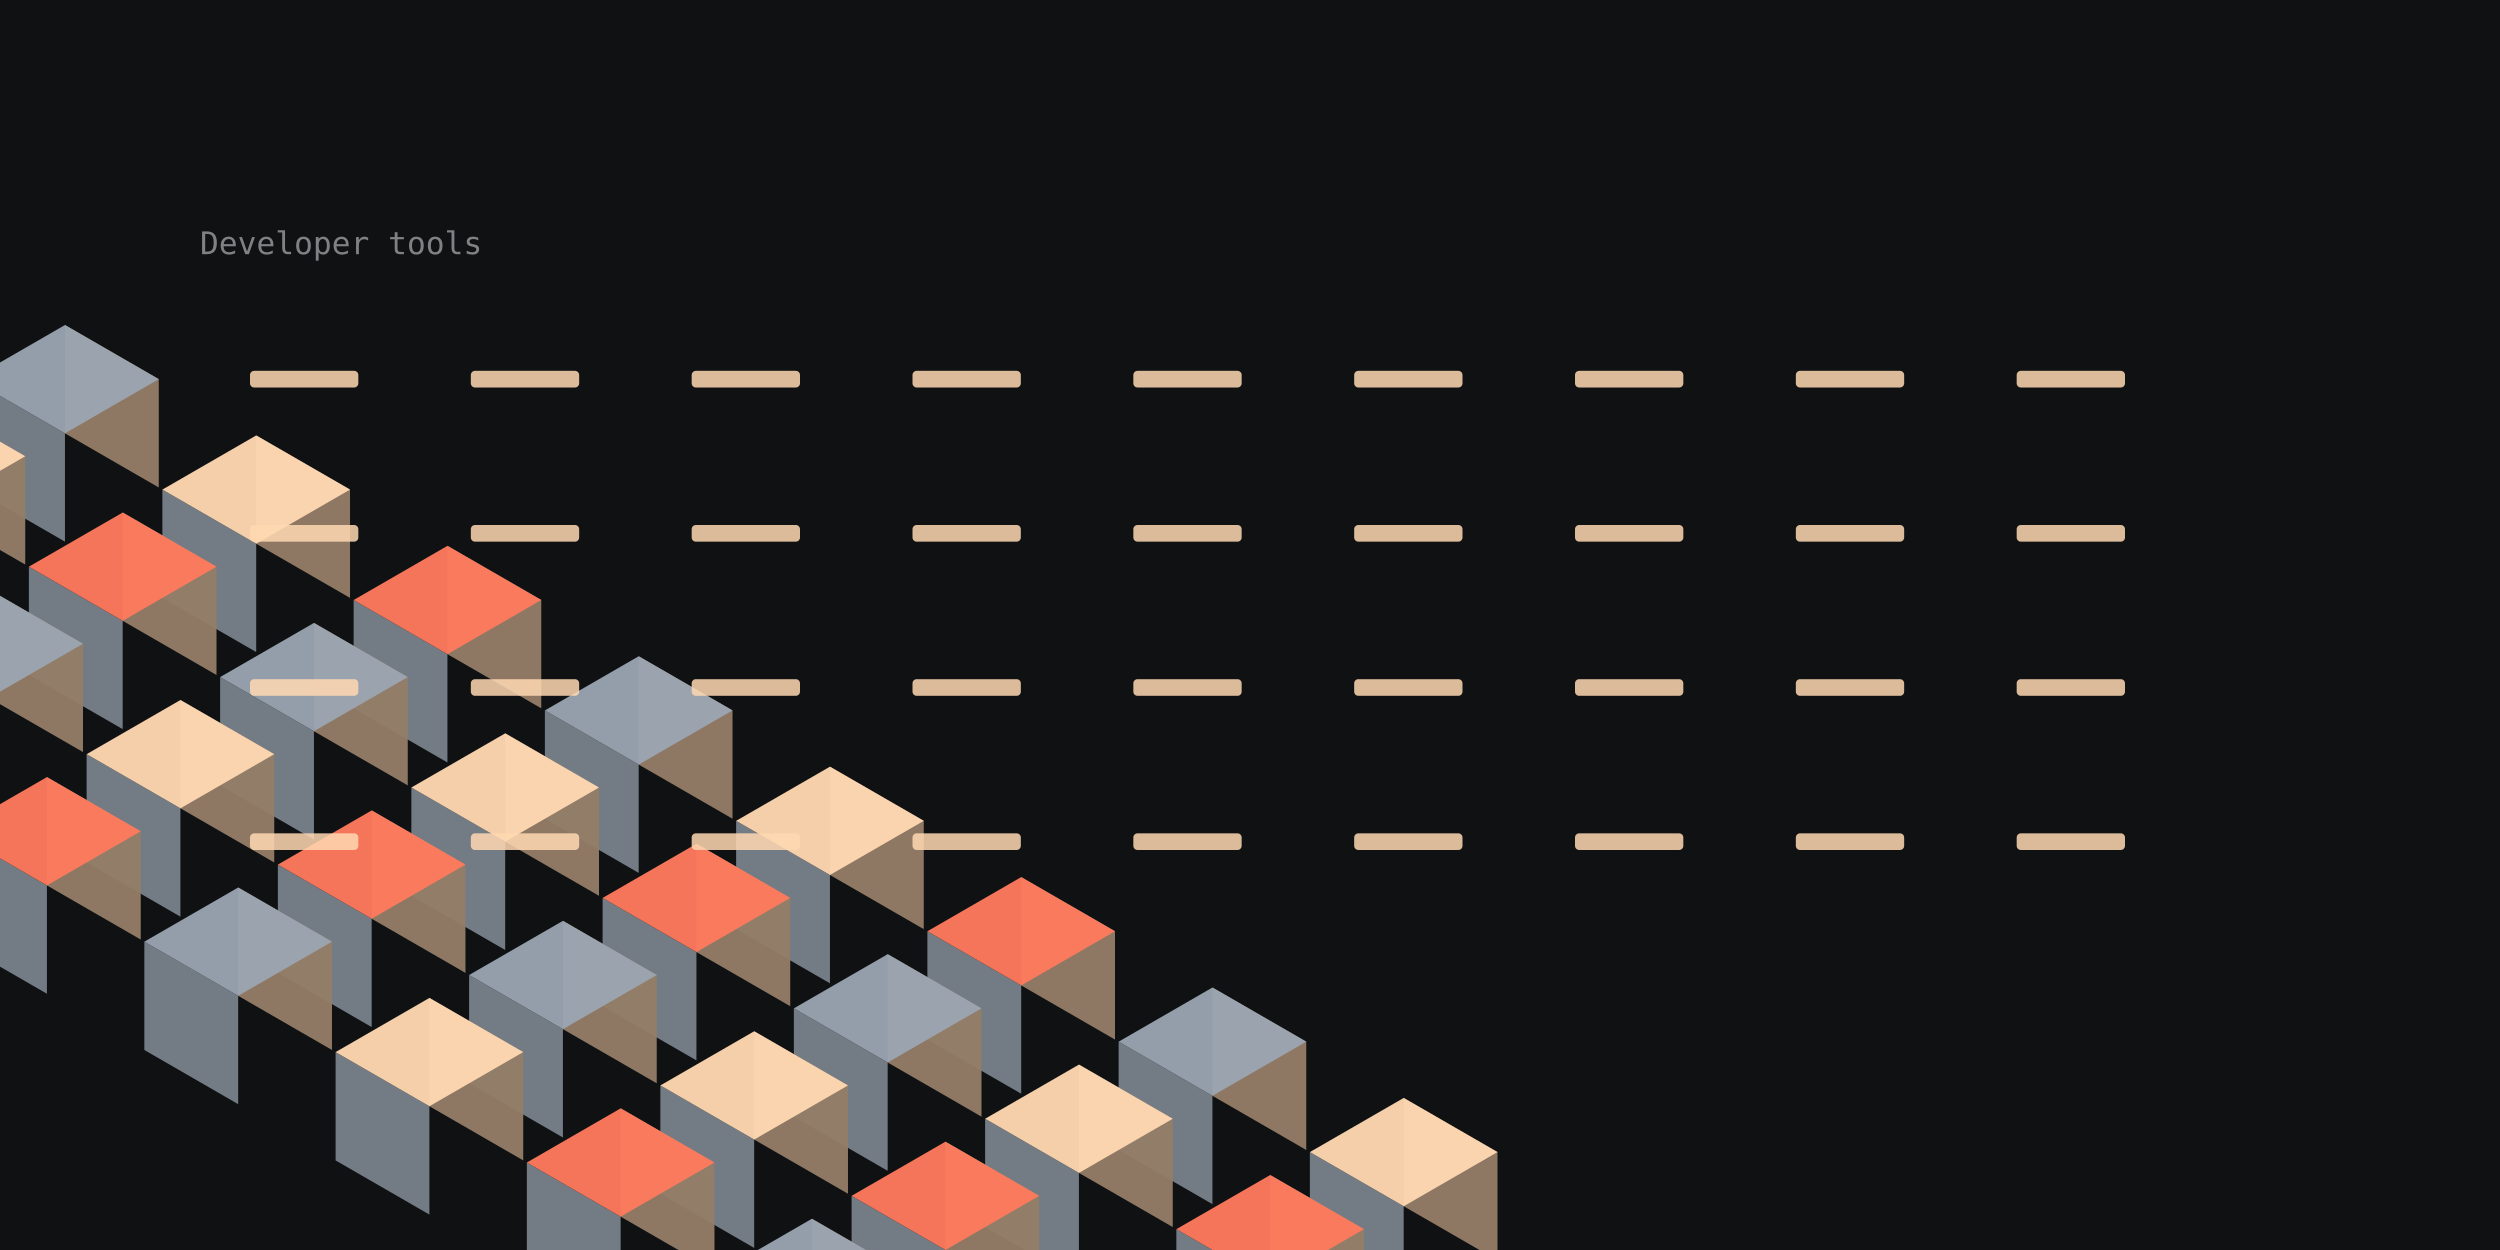
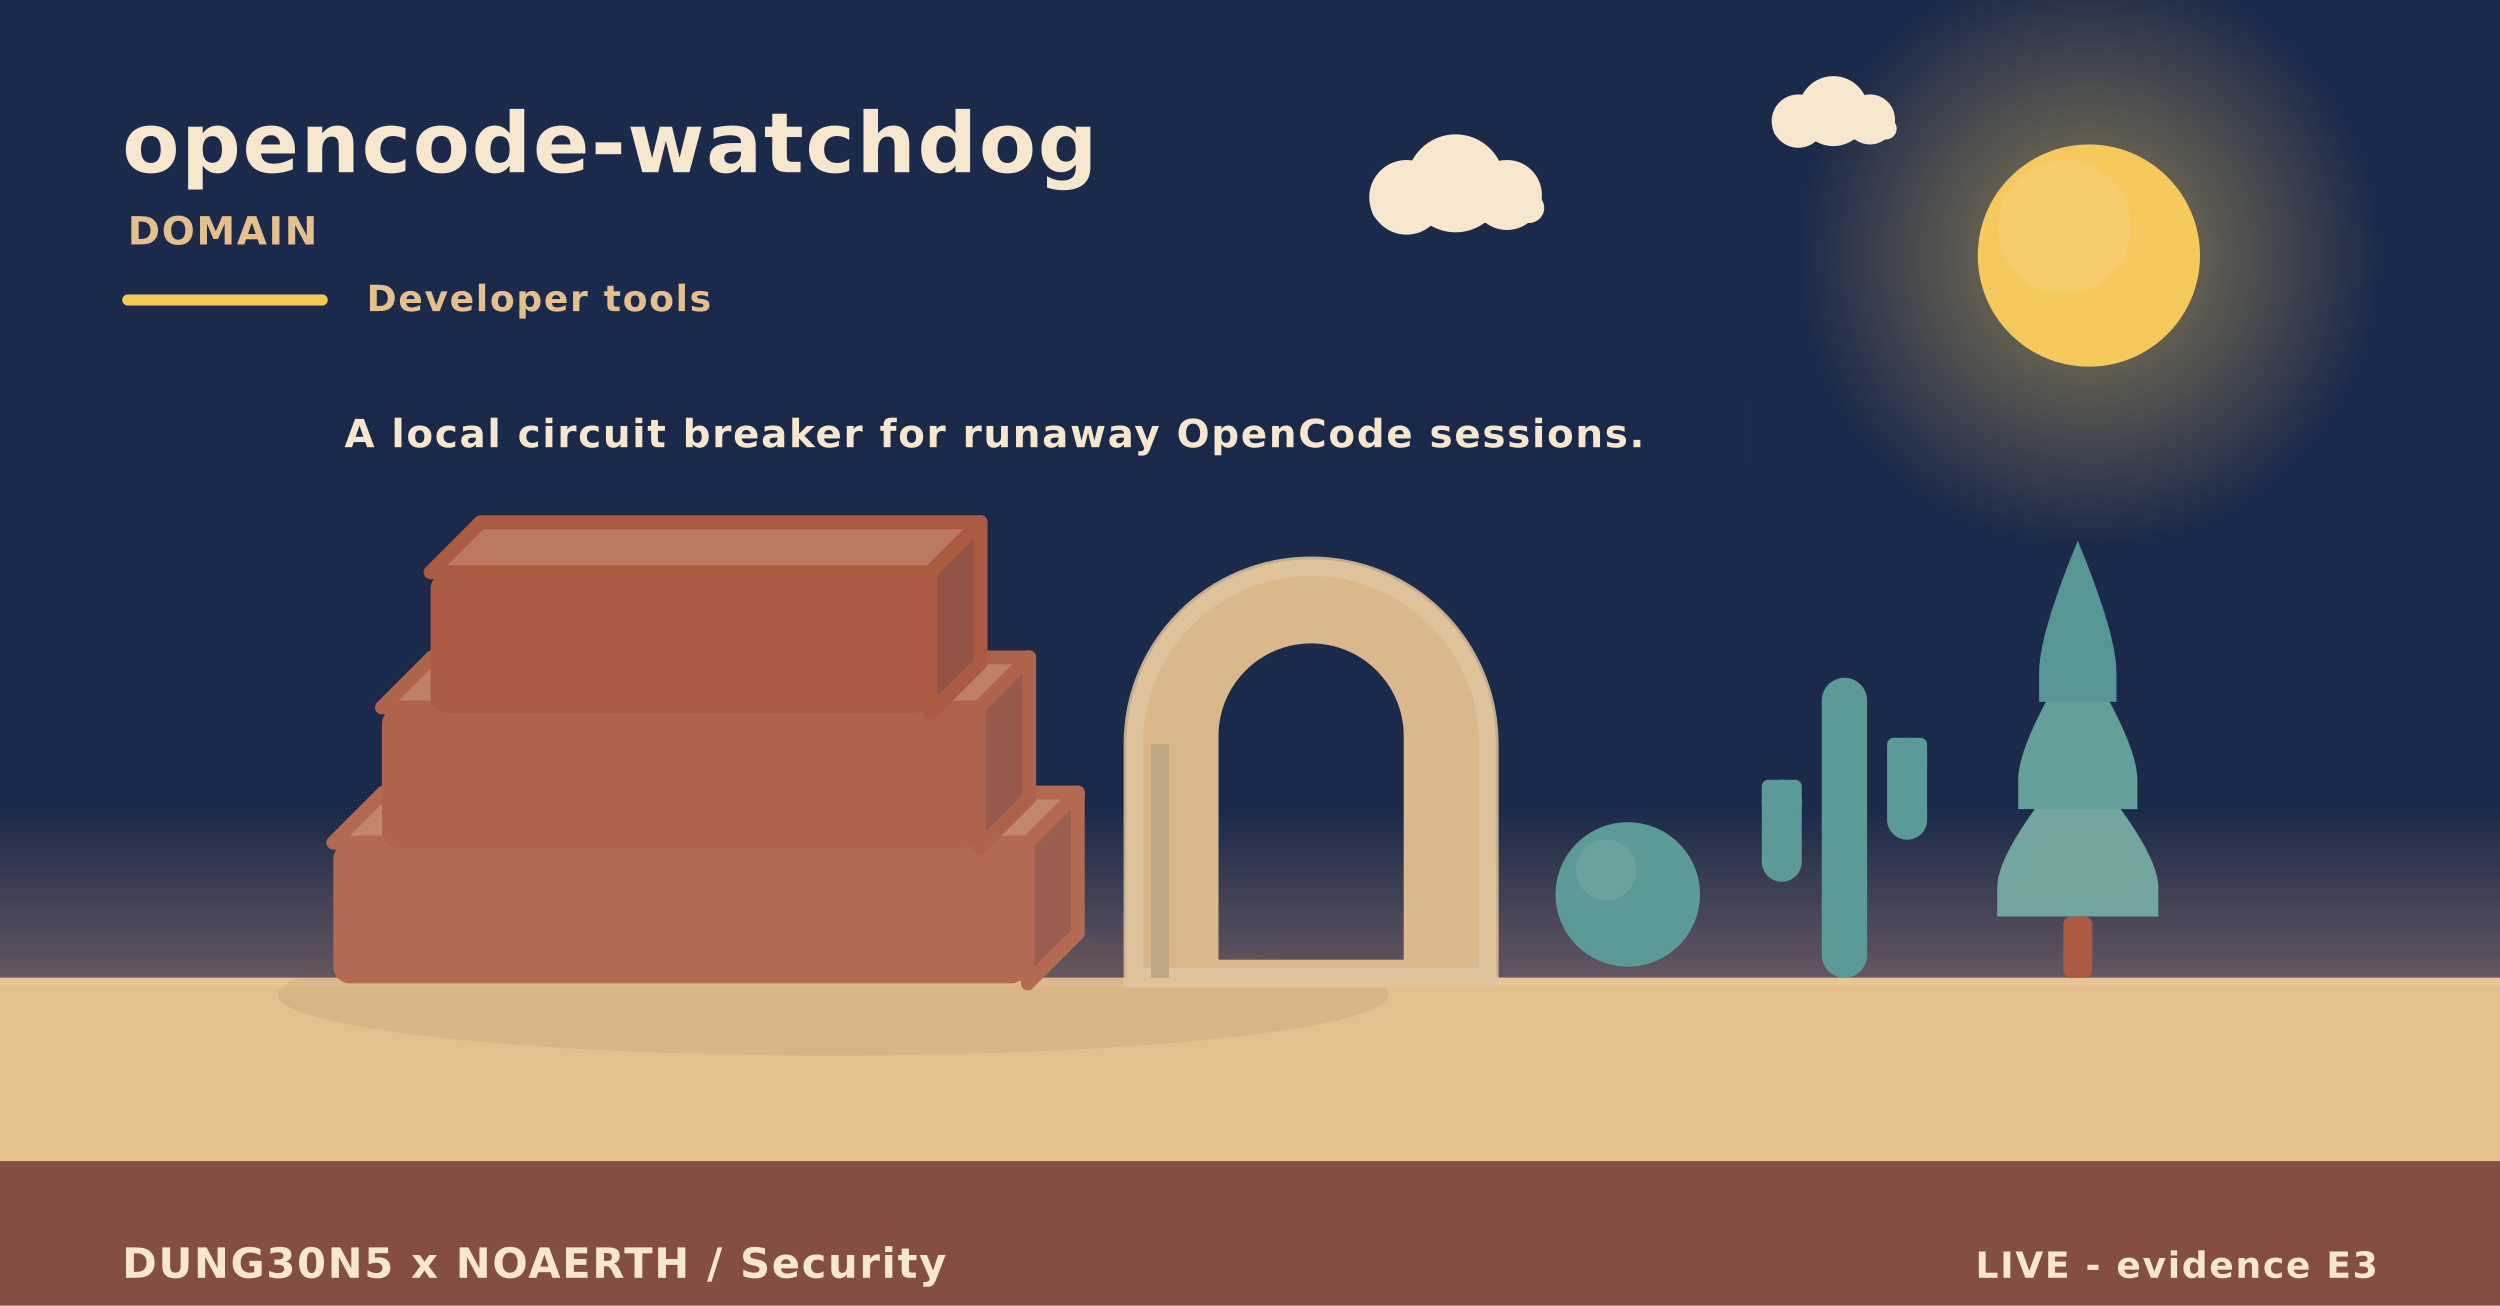
- <svg xmlns="http://www.w3.org/2000/svg" viewBox="0 0 1200 600" width="1200" height="600" role="img" aria-label="opencode-watchdog domain model">
-   <rect width="1200" height="600" fill="#0f1113" />
-   <defs>
-     <linearGradient id="gd" x1="0" y1="0" x2="1" y2="1">
-       <stop offset="0%" stop-color="#ff7a5c" />
-       <stop offset="100%" stop-color="#9aa5b1" />
-     </linearGradient>
-   </defs>
+ <svg xmlns="http://www.w3.org/2000/svg" width="900" height="470" viewBox="0 0 900 470" role="img" aria-label="opencode-watchdog - the problem it addresses">
+   <linearGradient id="skym" x1="0" y1="0" x2="0" y2="1">
+     <stop offset="0" stop-color="#1b2a4a" />
+     <stop offset="0.62" stop-color="#1b2a4a" />
+     <stop offset="1" stop-color="#f3ad8a" />
+   </linearGradient>
+   <rect width="900" height="470" fill="url(#skym)" />
+   <radialGradient id="sunm">
+     <stop offset="0.35" stop-color="#f5c95c" stop-opacity="0.34" />
+     <stop offset="1" stop-color="#f5c95c" stop-opacity="0" />
+   </radialGradient>
+   <circle cx="752" cy="92" r="104" fill="url(#sunm)" />
+   <circle cx="752" cy="92" r="40" fill="#f5c95c" />
+   <circle cx="743.2" cy="81.6" r="24" fill="#f5d27e" opacity="0.5" />
  <g>
-     <polygon points="-60.62,155.00 -15.59,181.00 -15.59,129.00 -60.62,103.00" fill="#947d67" opacity="0.95" />
-     <polygon points="-105.66,181.00 -60.62,207.00 -60.62,155.00 -105.66,129.00" fill="#78818a" opacity="0.95" />
-     <polygon points="-60.62,103.00 -15.59,129.00 -60.62,155.00 -105.66,129.00" fill="#ff7a5c" opacity="0.95" />
-     <g>
-       <rect x="120.00" y="178.00" width="52.00" height="8.00" rx="2.00" fill="#ffd8b1" opacity="0.85" />
-       <animateTransform attributeName="transform" type="translate" values="120.00,190.00 226.00,190.00" dur="6.045s" begin="0.0s" repeatCount="indefinite" />
-     </g>
+     <circle cx="524" cy="66" r="17.64" fill="#f6e7ce" />
+     <circle cx="506.36" cy="71.04" r="13.44" fill="#f6e7ce" />
+     <circle cx="542.48" cy="70.2" r="12.6" fill="#f6e7ce" />
+     <rect x="493.76" y="69.36" width="62.16" height="10.92" rx="5.46" fill="#f6e7ce" />
+     <animateTransform attributeName="transform" type="translate" values="0 0;24 0;0 0" dur="36s" begin="0s" repeatCount="indefinite" />
  </g>
  <g>
-     <polygon points="31.18,208.00 76.21,234.00 76.21,182.00 31.18,156.00" fill="#947d67" opacity="0.95" />
-     <polygon points="-13.86,234.00 31.18,260.00 31.18,208.00 -13.86,182.00" fill="#78818a" opacity="0.95" />
-     <polygon points="31.18,156.00 76.21,182.00 31.18,208.00 -13.86,182.00" fill="#9aa5b1" opacity="0.95" />
-     <g>
-       <rect x="226.00" y="178.00" width="52.00" height="8.00" rx="2.00" fill="#ffd8b1" opacity="0.85" />
-       <animateTransform attributeName="transform" type="translate" values="226.00,190.00 332.00,190.00" dur="6.045s" begin="0.12s" repeatCount="indefinite" />
-     </g>
+     <circle cx="660" cy="40" r="12.6" fill="#f6e7ce" />
+     <circle cx="647.4" cy="43.6" r="9.6" fill="#f6e7ce" />
+     <circle cx="673.2" cy="43" r="9" fill="#f6e7ce" />
+     <rect x="638.4" y="42.4" width="44.4" height="7.8" rx="3.9" fill="#f6e7ce" />
+     <animateTransform attributeName="transform" type="translate" values="0 0;-18 0;0 0" dur="46s" begin="3s" repeatCount="indefinite" />
  </g>
-   <g>
-     <polygon points="122.98,261.00 168.01,287.00 168.01,235.00 122.98,209.00" fill="#947d67" opacity="0.95" />
-     <polygon points="77.94,287.00 122.98,313.00 122.98,261.00 77.94,235.00" fill="#78818a" opacity="0.95" />
-     <polygon points="122.98,209.00 168.01,235.00 122.98,261.00 77.94,235.00" fill="#ffd8b1" opacity="0.95" />
-     <g>
-       <rect x="332.00" y="178.00" width="52.00" height="8.00" rx="2.00" fill="#ffd8b1" opacity="0.85" />
-       <animateTransform attributeName="transform" type="translate" values="332.00,190.00 438.00,190.00" dur="6.045s" begin="0.24s" repeatCount="indefinite" />
-     </g>
-   </g>
-   <g>
-     <polygon points="214.77,314.00 259.81,340.00 259.81,288.00 214.77,262.00" fill="#947d67" opacity="0.95" />
-     <polygon points="169.74,340.00 214.77,366.00 214.77,314.00 169.74,288.00" fill="#78818a" opacity="0.95" />
-     <polygon points="214.77,262.00 259.81,288.00 214.77,314.00 169.74,288.00" fill="#ff7a5c" opacity="0.95" />
-     <g>
-       <rect x="438.00" y="178.00" width="52.00" height="8.00" rx="2.00" fill="#ffd8b1" opacity="0.85" />
-       <animateTransform attributeName="transform" type="translate" values="438.00,190.00 544.00,190.00" dur="6.045s" begin="0.36s" repeatCount="indefinite" />
-     </g>
-   </g>
-   <g>
-     <polygon points="306.57,367.00 351.61,393.00 351.61,341.00 306.57,315.00" fill="#947d67" opacity="0.95" />
-     <polygon points="261.54,393.00 306.57,419.00 306.57,367.00 261.54,341.00" fill="#78818a" opacity="0.95" />
-     <polygon points="306.57,315.00 351.61,341.00 306.57,367.00 261.54,341.00" fill="#9aa5b1" opacity="0.95" />
-     <g>
-       <rect x="544.00" y="178.00" width="52.00" height="8.00" rx="2.00" fill="#ffd8b1" opacity="0.85" />
-       <animateTransform attributeName="transform" type="translate" values="544.00,190.00 650.00,190.00" dur="6.045s" begin="0.48s" repeatCount="indefinite" />
-     </g>
-   </g>
-   <g>
-     <polygon points="398.37,420.00 443.41,446.00 443.41,394.00 398.37,368.00" fill="#947d67" opacity="0.95" />
-     <polygon points="353.34,446.00 398.37,472.00 398.37,420.00 353.34,394.00" fill="#78818a" opacity="0.95" />
-     <polygon points="398.37,368.00 443.41,394.00 398.37,420.00 353.34,394.00" fill="#ffd8b1" opacity="0.95" />
-     <g>
-       <rect x="650.00" y="178.00" width="52.00" height="8.00" rx="2.00" fill="#ffd8b1" opacity="0.85" />
-       <animateTransform attributeName="transform" type="translate" values="650.00,190.00 756.00,190.00" dur="6.045s" begin="0.6s" repeatCount="indefinite" />
-     </g>
-   </g>
-   <g>
-     <polygon points="490.17,473.00 535.20,499.00 535.20,447.00 490.17,421.00" fill="#947d67" opacity="0.95" />
-     <polygon points="445.14,499.00 490.17,525.00 490.17,473.00 445.14,447.00" fill="#78818a" opacity="0.95" />
-     <polygon points="490.17,421.00 535.20,447.00 490.17,473.00 445.14,447.00" fill="#ff7a5c" opacity="0.95" />
-     <g>
-       <rect x="756.00" y="178.00" width="52.00" height="8.00" rx="2.00" fill="#ffd8b1" opacity="0.85" />
-       <animateTransform attributeName="transform" type="translate" values="756.00,190.00 862.00,190.00" dur="6.045s" begin="0.72s" repeatCount="indefinite" />
-     </g>
-   </g>
-   <g>
-     <polygon points="581.97,526.00 627.00,552.00 627.00,500.00 581.97,474.00" fill="#947d67" opacity="0.95" />
-     <polygon points="536.94,552.00 581.97,578.00 581.97,526.00 536.94,500.00" fill="#78818a" opacity="0.95" />
-     <polygon points="581.97,474.00 627.00,500.00 581.97,526.00 536.94,500.00" fill="#9aa5b1" opacity="0.95" />
-     <g>
-       <rect x="862.00" y="178.00" width="52.00" height="8.00" rx="2.00" fill="#ffd8b1" opacity="0.85" />
-       <animateTransform attributeName="transform" type="translate" values="862.00,190.00 968.00,190.00" dur="6.045s" begin="0.84s" repeatCount="indefinite" />
-     </g>
-   </g>
-   <g>
-     <polygon points="673.77,579.00 718.80,605.00 718.80,553.00 673.77,527.00" fill="#947d67" opacity="0.95" />
-     <polygon points="628.73,605.00 673.77,631.00 673.77,579.00 628.73,553.00" fill="#78818a" opacity="0.95" />
-     <polygon points="673.77,527.00 718.80,553.00 673.77,579.00 628.73,553.00" fill="#ffd8b1" opacity="0.95" />
-     <g>
-       <rect x="968.00" y="178.00" width="52.00" height="8.00" rx="2.00" fill="#ffd8b1" opacity="0.85" />
-       <animateTransform attributeName="transform" type="translate" values="968.00,190.00 1074.00,190.00" dur="6.045s" begin="0.96s" repeatCount="indefinite" />
-     </g>
-   </g>
-   <g>
-     <polygon points="-124.71,192.00 -79.67,218.00 -79.67,166.00 -124.71,140.00" fill="#947d67" opacity="0.95" />
-     <polygon points="-169.74,218.00 -124.71,244.00 -124.71,192.00 -169.74,166.00" fill="#78818a" opacity="0.95" />
-     <polygon points="-124.71,140.00 -79.67,166.00 -124.71,192.00 -169.74,166.00" fill="#9aa5b1" opacity="0.95" />
-     <g>
-       <rect x="120.00" y="252.00" width="52.00" height="8.00" rx="2.00" fill="#ffd8b1" opacity="0.85" />
-       <animateTransform attributeName="transform" type="translate" values="120.00,264.00 226.00,264.00" dur="6.045s" begin="0.3s" repeatCount="indefinite" />
-     </g>
-   </g>
-   <g>
-     <polygon points="-32.91,245.00 12.12,271.00 12.12,219.00 -32.91,193.00" fill="#947d67" opacity="0.95" />
-     <polygon points="-77.94,271.00 -32.91,297.00 -32.91,245.00 -77.94,219.00" fill="#78818a" opacity="0.95" />
-     <polygon points="-32.91,193.00 12.12,219.00 -32.91,245.00 -77.94,219.00" fill="#ffd8b1" opacity="0.95" />
-     <g>
-       <rect x="226.00" y="252.00" width="52.00" height="8.00" rx="2.00" fill="#ffd8b1" opacity="0.85" />
-       <animateTransform attributeName="transform" type="translate" values="226.00,264.00 332.00,264.00" dur="6.045s" begin="0.42s" repeatCount="indefinite" />
-     </g>
-   </g>
-   <g>
-     <polygon points="58.89,298.00 103.92,324.00 103.92,272.00 58.89,246.00" fill="#947d67" opacity="0.95" />
-     <polygon points="13.86,324.00 58.89,350.00 58.89,298.00 13.86,272.00" fill="#78818a" opacity="0.95" />
-     <polygon points="58.89,246.00 103.92,272.00 58.89,298.00 13.86,272.00" fill="#ff7a5c" opacity="0.95" />
-     <g>
-       <rect x="332.00" y="252.00" width="52.00" height="8.00" rx="2.00" fill="#ffd8b1" opacity="0.85" />
-       <animateTransform attributeName="transform" type="translate" values="332.00,264.00 438.00,264.00" dur="6.045s" begin="0.54s" repeatCount="indefinite" />
-     </g>
-   </g>
-   <g>
-     <polygon points="150.69,351.00 195.72,377.00 195.72,325.00 150.69,299.00" fill="#947d67" opacity="0.95" />
-     <polygon points="105.66,377.00 150.69,403.00 150.69,351.00 105.66,325.00" fill="#78818a" opacity="0.95" />
-     <polygon points="150.69,299.00 195.72,325.00 150.69,351.00 105.66,325.00" fill="#9aa5b1" opacity="0.95" />
-     <g>
-       <rect x="438.00" y="252.00" width="52.00" height="8.00" rx="2.00" fill="#ffd8b1" opacity="0.85" />
-       <animateTransform attributeName="transform" type="translate" values="438.00,264.00 544.00,264.00" dur="6.045s" begin="0.66s" repeatCount="indefinite" />
-     </g>
-   </g>
-   <g>
-     <polygon points="242.49,404.00 287.52,430.00 287.52,378.00 242.49,352.00" fill="#947d67" opacity="0.95" />
-     <polygon points="197.45,430.00 242.49,456.00 242.49,404.00 197.45,378.00" fill="#78818a" opacity="0.95" />
-     <polygon points="242.49,352.00 287.52,378.00 242.49,404.00 197.45,378.00" fill="#ffd8b1" opacity="0.95" />
-     <g>
-       <rect x="544.00" y="252.00" width="52.00" height="8.00" rx="2.00" fill="#ffd8b1" opacity="0.85" />
-       <animateTransform attributeName="transform" type="translate" values="544.00,264.00 650.00,264.00" dur="6.045s" begin="0.78s" repeatCount="indefinite" />
-     </g>
-   </g>
-   <g>
-     <polygon points="334.29,457.00 379.32,483.00 379.32,431.00 334.29,405.00" fill="#947d67" opacity="0.95" />
-     <polygon points="289.25,483.00 334.29,509.00 334.29,457.00 289.25,431.00" fill="#78818a" opacity="0.95" />
-     <polygon points="334.29,405.00 379.32,431.00 334.29,457.00 289.25,431.00" fill="#ff7a5c" opacity="0.95" />
-     <g>
-       <rect x="650.00" y="252.00" width="52.00" height="8.00" rx="2.00" fill="#ffd8b1" opacity="0.85" />
-       <animateTransform attributeName="transform" type="translate" values="650.00,264.00 756.00,264.00" dur="6.045s" begin="0.9s" repeatCount="indefinite" />
-     </g>
-   </g>
-   <g>
-     <polygon points="426.08,510.00 471.12,536.00 471.12,484.00 426.08,458.00" fill="#947d67" opacity="0.95" />
-     <polygon points="381.05,536.00 426.08,562.00 426.08,510.00 381.05,484.00" fill="#78818a" opacity="0.95" />
-     <polygon points="426.08,458.00 471.12,484.00 426.08,510.00 381.05,484.00" fill="#9aa5b1" opacity="0.95" />
-     <g>
-       <rect x="756.00" y="252.00" width="52.00" height="8.00" rx="2.00" fill="#ffd8b1" opacity="0.85" />
-       <animateTransform attributeName="transform" type="translate" values="756.00,264.00 862.00,264.00" dur="6.045s" begin="1.02s" repeatCount="indefinite" />
-     </g>
-   </g>
-   <g>
-     <polygon points="517.88,563.00 562.92,589.00 562.92,537.00 517.88,511.00" fill="#947d67" opacity="0.95" />
-     <polygon points="472.85,589.00 517.88,615.00 517.88,563.00 472.85,537.00" fill="#78818a" opacity="0.95" />
-     <polygon points="517.88,511.00 562.92,537.00 517.88,563.00 472.85,537.00" fill="#ffd8b1" opacity="0.95" />
-     <g>
-       <rect x="862.00" y="252.00" width="52.00" height="8.00" rx="2.00" fill="#ffd8b1" opacity="0.85" />
-       <animateTransform attributeName="transform" type="translate" values="862.00,264.00 968.00,264.00" dur="6.045s" begin="1.14s" repeatCount="indefinite" />
-     </g>
-   </g>
-   <g>
-     <polygon points="609.68,616.00 654.72,642.00 654.72,590.00 609.68,564.00" fill="#947d67" opacity="0.95" />
-     <polygon points="564.65,642.00 609.68,668.00 609.68,616.00 564.65,590.00" fill="#78818a" opacity="0.95" />
-     <polygon points="609.68,564.00 654.72,590.00 609.68,616.00 564.65,590.00" fill="#ff7a5c" opacity="0.95" />
-     <g>
-       <rect x="968.00" y="252.00" width="52.00" height="8.00" rx="2.00" fill="#ffd8b1" opacity="0.85" />
-       <animateTransform attributeName="transform" type="translate" values="968.00,264.00 1074.00,264.00" dur="6.045s" begin="1.26s" repeatCount="indefinite" />
-     </g>
-   </g>
-   <g>
-     <polygon points="-188.79,229.00 -143.76,255.00 -143.76,203.00 -188.79,177.00" fill="#947d67" opacity="0.95" />
-     <polygon points="-233.83,255.00 -188.79,281.00 -188.79,229.00 -233.83,203.00" fill="#78818a" opacity="0.95" />
-     <polygon points="-188.79,177.00 -143.76,203.00 -188.79,229.00 -233.83,203.00" fill="#ffd8b1" opacity="0.95" />
-     <g>
-       <rect x="120.00" y="326.00" width="52.00" height="8.00" rx="2.00" fill="#ffd8b1" opacity="0.85" />
-       <animateTransform attributeName="transform" type="translate" values="120.00,338.00 226.00,338.00" dur="6.045s" begin="0.6s" repeatCount="indefinite" />
-     </g>
-   </g>
-   <g>
-     <polygon points="-96.99,282.00 -51.96,308.00 -51.96,256.00 -96.99,230.00" fill="#947d67" opacity="0.95" />
-     <polygon points="-142.03,308.00 -96.99,334.00 -96.99,282.00 -142.03,256.00" fill="#78818a" opacity="0.95" />
-     <polygon points="-96.99,230.00 -51.96,256.00 -96.99,282.00 -142.03,256.00" fill="#ff7a5c" opacity="0.95" />
-     <g>
-       <rect x="226.00" y="326.00" width="52.00" height="8.00" rx="2.00" fill="#ffd8b1" opacity="0.85" />
-       <animateTransform attributeName="transform" type="translate" values="226.00,338.00 332.00,338.00" dur="6.045s" begin="0.72s" repeatCount="indefinite" />
-     </g>
-   </g>
-   <g>
-     <polygon points="-5.20,335.00 39.84,361.00 39.84,309.00 -5.20,283.00" fill="#947d67" opacity="0.95" />
-     <polygon points="-50.23,361.00 -5.20,387.00 -5.20,335.00 -50.23,309.00" fill="#78818a" opacity="0.95" />
-     <polygon points="-5.20,283.00 39.84,309.00 -5.20,335.00 -50.23,309.00" fill="#9aa5b1" opacity="0.95" />
-     <g>
-       <rect x="332.00" y="326.00" width="52.00" height="8.00" rx="2.00" fill="#ffd8b1" opacity="0.85" />
-       <animateTransform attributeName="transform" type="translate" values="332.00,338.00 438.00,338.00" dur="6.045s" begin="0.84s" repeatCount="indefinite" />
-     </g>
-   </g>
-   <g>
-     <polygon points="86.60,388.00 131.64,414.00 131.64,362.00 86.60,336.00" fill="#947d67" opacity="0.95" />
-     <polygon points="41.57,414.00 86.60,440.00 86.60,388.00 41.57,362.00" fill="#78818a" opacity="0.95" />
-     <polygon points="86.60,336.00 131.64,362.00 86.60,388.00 41.57,362.00" fill="#ffd8b1" opacity="0.95" />
-     <g>
-       <rect x="438.00" y="326.00" width="52.00" height="8.00" rx="2.00" fill="#ffd8b1" opacity="0.85" />
-       <animateTransform attributeName="transform" type="translate" values="438.00,338.00 544.00,338.00" dur="6.045s" begin="0.96s" repeatCount="indefinite" />
-     </g>
-   </g>
-   <g>
-     <polygon points="178.40,441.00 223.43,467.00 223.43,415.00 178.40,389.00" fill="#947d67" opacity="0.95" />
-     <polygon points="133.37,467.00 178.40,493.00 178.40,441.00 133.37,415.00" fill="#78818a" opacity="0.95" />
-     <polygon points="178.40,389.00 223.43,415.00 178.40,441.00 133.37,415.00" fill="#ff7a5c" opacity="0.95" />
-     <g>
-       <rect x="544.00" y="326.00" width="52.00" height="8.00" rx="2.00" fill="#ffd8b1" opacity="0.85" />
-       <animateTransform attributeName="transform" type="translate" values="544.00,338.00 650.00,338.00" dur="6.045s" begin="1.08s" repeatCount="indefinite" />
-     </g>
-   </g>
-   <g>
-     <polygon points="270.20,494.00 315.23,520.00 315.23,468.00 270.20,442.00" fill="#947d67" opacity="0.95" />
-     <polygon points="225.17,520.00 270.20,546.00 270.20,494.00 225.17,468.00" fill="#78818a" opacity="0.95" />
-     <polygon points="270.20,442.00 315.23,468.00 270.20,494.00 225.17,468.00" fill="#9aa5b1" opacity="0.95" />
-     <g>
-       <rect x="650.00" y="326.00" width="52.00" height="8.00" rx="2.00" fill="#ffd8b1" opacity="0.85" />
-       <animateTransform attributeName="transform" type="translate" values="650.00,338.00 756.00,338.00" dur="6.045s" begin="1.2s" repeatCount="indefinite" />
-     </g>
-   </g>
-   <g>
-     <polygon points="362.00,547.00 407.03,573.00 407.03,521.00 362.00,495.00" fill="#947d67" opacity="0.95" />
-     <polygon points="316.97,573.00 362.00,599.00 362.00,547.00 316.97,521.00" fill="#78818a" opacity="0.95" />
-     <polygon points="362.00,495.00 407.03,521.00 362.00,547.00 316.97,521.00" fill="#ffd8b1" opacity="0.95" />
-     <g>
-       <rect x="756.00" y="326.00" width="52.00" height="8.00" rx="2.00" fill="#ffd8b1" opacity="0.85" />
-       <animateTransform attributeName="transform" type="translate" values="756.00,338.00 862.00,338.00" dur="6.045s" begin="1.32s" repeatCount="indefinite" />
-     </g>
-   </g>
-   <g>
-     <polygon points="453.80,600.00 498.83,626.00 498.83,574.00 453.80,548.00" fill="#947d67" opacity="0.95" />
-     <polygon points="408.76,626.00 453.80,652.00 453.80,600.00 408.76,574.00" fill="#78818a" opacity="0.95" />
-     <polygon points="453.80,548.00 498.83,574.00 453.80,600.00 408.76,574.00" fill="#ff7a5c" opacity="0.95" />
-     <g>
-       <rect x="862.00" y="326.00" width="52.00" height="8.00" rx="2.00" fill="#ffd8b1" opacity="0.85" />
-       <animateTransform attributeName="transform" type="translate" values="862.00,338.00 968.00,338.00" dur="6.045s" begin="1.44s" repeatCount="indefinite" />
-     </g>
-   </g>
-   <g>
-     <polygon points="545.60,653.00 590.63,679.00 590.63,627.00 545.60,601.00" fill="#947d67" opacity="0.95" />
-     <polygon points="500.56,679.00 545.60,705.00 545.60,653.00 500.56,627.00" fill="#78818a" opacity="0.95" />
-     <polygon points="545.60,601.00 590.63,627.00 545.60,653.00 500.56,627.00" fill="#9aa5b1" opacity="0.95" />
-     <g>
-       <rect x="968.00" y="326.00" width="52.00" height="8.00" rx="2.00" fill="#ffd8b1" opacity="0.85" />
-       <animateTransform attributeName="transform" type="translate" values="968.00,338.00 1074.00,338.00" dur="6.045s" begin="1.56s" repeatCount="indefinite" />
-     </g>
-   </g>
-   <g>
-     <polygon points="-252.88,266.00 -207.85,292.00 -207.85,240.00 -252.88,214.00" fill="#947d67" opacity="0.95" />
-     <polygon points="-297.91,292.00 -252.88,318.00 -252.88,266.00 -297.91,240.00" fill="#78818a" opacity="0.95" />
-     <polygon points="-252.88,214.00 -207.85,240.00 -252.88,266.00 -297.91,240.00" fill="#ff7a5c" opacity="0.95" />
-     <g>
-       <rect x="120.00" y="400.00" width="52.00" height="8.00" rx="2.00" fill="#ffd8b1" opacity="0.85" />
-       <animateTransform attributeName="transform" type="translate" values="120.00,412.00 226.00,412.00" dur="6.045s" begin="0.9s" repeatCount="indefinite" />
-     </g>
-   </g>
-   <g>
-     <polygon points="-161.08,319.00 -116.05,345.00 -116.05,293.00 -161.08,267.00" fill="#947d67" opacity="0.95" />
-     <polygon points="-206.11,345.00 -161.08,371.00 -161.08,319.00 -206.11,293.00" fill="#78818a" opacity="0.95" />
-     <polygon points="-161.08,267.00 -116.05,293.00 -161.08,319.00 -206.11,293.00" fill="#9aa5b1" opacity="0.95" />
-     <g>
-       <rect x="226.00" y="400.00" width="52.00" height="8.00" rx="2.00" fill="#ffd8b1" opacity="0.85" />
-       <animateTransform attributeName="transform" type="translate" values="226.00,412.00 332.00,412.00" dur="6.045s" begin="1.02s" repeatCount="indefinite" />
-     </g>
-   </g>
-   <g>
-     <polygon points="-69.28,372.00 -24.25,398.00 -24.25,346.00 -69.28,320.00" fill="#947d67" opacity="0.95" />
-     <polygon points="-114.32,398.00 -69.28,424.00 -69.28,372.00 -114.32,346.00" fill="#78818a" opacity="0.95" />
-     <polygon points="-69.28,320.00 -24.25,346.00 -69.28,372.00 -114.32,346.00" fill="#ffd8b1" opacity="0.95" />
-     <g>
-       <rect x="332.00" y="400.00" width="52.00" height="8.00" rx="2.00" fill="#ffd8b1" opacity="0.85" />
-       <animateTransform attributeName="transform" type="translate" values="332.00,412.00 438.00,412.00" dur="6.045s" begin="1.14s" repeatCount="indefinite" />
-     </g>
-   </g>
-   <g>
-     <polygon points="22.52,425.00 67.55,451.00 67.55,399.00 22.52,373.00" fill="#947d67" opacity="0.95" />
-     <polygon points="-22.52,451.00 22.52,477.00 22.52,425.00 -22.52,399.00" fill="#78818a" opacity="0.95" />
-     <polygon points="22.52,373.00 67.55,399.00 22.52,425.00 -22.52,399.00" fill="#ff7a5c" opacity="0.95" />
-     <g>
-       <rect x="438.00" y="400.00" width="52.00" height="8.00" rx="2.00" fill="#ffd8b1" opacity="0.85" />
-       <animateTransform attributeName="transform" type="translate" values="438.00,412.00 544.00,412.00" dur="6.045s" begin="1.26s" repeatCount="indefinite" />
-     </g>
-   </g>
-   <g>
-     <polygon points="114.32,478.00 159.35,504.00 159.35,452.00 114.32,426.00" fill="#947d67" opacity="0.95" />
-     <polygon points="69.28,504.00 114.32,530.00 114.32,478.00 69.28,452.00" fill="#78818a" opacity="0.95" />
-     <polygon points="114.32,426.00 159.35,452.00 114.32,478.00 69.28,452.00" fill="#9aa5b1" opacity="0.95" />
-     <g>
-       <rect x="544.00" y="400.00" width="52.00" height="8.00" rx="2.00" fill="#ffd8b1" opacity="0.85" />
-       <animateTransform attributeName="transform" type="translate" values="544.00,412.00 650.00,412.00" dur="6.045s" begin="1.38s" repeatCount="indefinite" />
-     </g>
-   </g>
-   <g>
-     <polygon points="206.11,531.00 251.15,557.00 251.15,505.00 206.11,479.00" fill="#947d67" opacity="0.95" />
-     <polygon points="161.08,557.00 206.11,583.00 206.11,531.00 161.08,505.00" fill="#78818a" opacity="0.95" />
-     <polygon points="206.11,479.00 251.15,505.00 206.11,531.00 161.08,505.00" fill="#ffd8b1" opacity="0.95" />
-     <g>
-       <rect x="650.00" y="400.00" width="52.00" height="8.00" rx="2.00" fill="#ffd8b1" opacity="0.85" />
-       <animateTransform attributeName="transform" type="translate" values="650.00,412.00 756.00,412.00" dur="6.045s" begin="1.5s" repeatCount="indefinite" />
-     </g>
-   </g>
-   <g>
-     <polygon points="297.91,584.00 342.95,610.00 342.95,558.00 297.91,532.00" fill="#947d67" opacity="0.95" />
-     <polygon points="252.88,610.00 297.91,636.00 297.91,584.00 252.88,558.00" fill="#78818a" opacity="0.95" />
-     <polygon points="297.91,532.00 342.95,558.00 297.91,584.00 252.88,558.00" fill="#ff7a5c" opacity="0.95" />
-     <g>
-       <rect x="756.00" y="400.00" width="52.00" height="8.00" rx="2.00" fill="#ffd8b1" opacity="0.85" />
-       <animateTransform attributeName="transform" type="translate" values="756.00,412.00 862.00,412.00" dur="6.045s" begin="1.62s" repeatCount="indefinite" />
-     </g>
-   </g>
-   <g>
-     <polygon points="389.71,637.00 434.74,663.00 434.74,611.00 389.71,585.00" fill="#947d67" opacity="0.95" />
-     <polygon points="344.68,663.00 389.71,689.00 389.71,637.00 344.68,611.00" fill="#78818a" opacity="0.95" />
-     <polygon points="389.71,585.00 434.74,611.00 389.71,637.00 344.68,611.00" fill="#9aa5b1" opacity="0.95" />
-     <g>
-       <rect x="862.00" y="400.00" width="52.00" height="8.00" rx="2.00" fill="#ffd8b1" opacity="0.85" />
-       <animateTransform attributeName="transform" type="translate" values="862.00,412.00 968.00,412.00" dur="6.045s" begin="1.74s" repeatCount="indefinite" />
-     </g>
-   </g>
-   <g>
-     <polygon points="481.51,690.00 526.54,716.00 526.54,664.00 481.51,638.00" fill="#947d67" opacity="0.95" />
-     <polygon points="436.48,716.00 481.51,742.00 481.51,690.00 436.48,664.00" fill="#78818a" opacity="0.95" />
-     <polygon points="481.51,638.00 526.54,664.00 481.51,690.00 436.48,664.00" fill="#ffd8b1" opacity="0.95" />
-     <g>
-       <rect x="968.00" y="400.00" width="52.00" height="8.00" rx="2.00" fill="#ffd8b1" opacity="0.85" />
-       <animateTransform attributeName="transform" type="translate" values="968.00,412.00 1074.00,412.00" dur="6.045s" begin="1.86s" repeatCount="indefinite" />
-     </g>
-   </g>
-   <text x="96" y="122" font-family="ui-monospace,Menlo,monospace" font-size="15" fill="rgba(241,243,245,0.500)">Developer tools</text>
+   <rect x="0" y="352" width="900" height="118" fill="#e3c08d" />
+   <rect x="0" y="352" width="900" height="3" fill="#e6c596" />
+   <text x="44" y="62" font-family="Verdana,DejaVu Sans,sans-serif" font-size="30" font-weight="700" letter-spacing="0.6" fill="#f6e7ce" text-anchor="start">opencode-watchdog</text>
+   <text x="46" y="88" font-family="Verdana,DejaVu Sans,sans-serif" font-size="14" font-weight="700" letter-spacing="0.6" fill="#e3c08d" text-anchor="start">DOMAIN</text>
+   <rect x="44" y="106" width="74" height="4" rx="2" fill="#f5c95c" />
+   <text x="132" y="112" font-family="Verdana,DejaVu Sans,sans-serif" font-size="13" font-weight="700" letter-spacing="0.6" fill="#e3c08d" text-anchor="start">Developer tools</text>
+   <ellipse cx="300" cy="358" rx="200" ry="22" fill="rgba(138,90,68,0.11)" />
+   <path d="M120,303.33 L370,303.33 L388,285.33 L138,285.33 Z" fill="#c3866d" stroke="#b46a52" stroke-width="5" stroke-linejoin="round" />
+   <path d="M370,303.33 L388,285.33 L388,336 L370,354 Z" fill="#9a5f51" stroke="#b46a52" stroke-width="5" stroke-linejoin="round" />
+   <rect x="120" y="303.33" width="250" height="50.67" rx="6" fill="#b46a52" />
+   <path d="M137.5,254.67 L352.5,254.67 L370.5,236.67 L155.5,236.67 Z" fill="#bf8068" stroke="#b0634b" stroke-width="5" stroke-linejoin="round" />
+   <path d="M352.5,254.67 L370.5,236.67 L370.5,287.33 L352.5,305.33 Z" fill="#97594b" stroke="#b0634b" stroke-width="5" stroke-linejoin="round" />
+   <rect x="137.5" y="254.67" width="215" height="50.67" rx="6" fill="#b0634b" />
+   <path d="M155,206 L335,206 L353,188 L173,188 Z" fill="#bc7a62" stroke="#ac5b43" stroke-width="5" stroke-linejoin="round" />
+   <path d="M335,206 L353,188 L353,238.67 L335,256.67 Z" fill="#935344" stroke="#ac5b43" stroke-width="5" stroke-linejoin="round" />
+   <rect x="155" y="206" width="180" height="50.67" rx="6" fill="#ac5b43" />
+   <path d="M408,352 L408,267.84 A64,64 0 0 1 536,267.84 L536,352 Z M436.16,348 L436.16,264.97 A35.84,35.84 0 0 1 507.84,264.97 L507.84,348 Z" fill="#d9b98c" fill-rule="evenodd" stroke="#d9b98c" stroke-width="5" stroke-linejoin="round" />
+   <path d="M408,352 L408,267.84 A64,64 0 0 1 536,267.84 L536,352 Z" fill="none" stroke="#e0c49c" stroke-width="7" stroke-linecap="round" opacity="0.85" />
+   <rect x="414.4" y="267.84" width="6.4" height="84.16" fill="#bea583" />
+   <circle cx="586" cy="322" r="26" fill="#5b9a97" />
+   <circle cx="578.2" cy="313.16" r="10.92" fill="#7aa9a2" opacity="0.55" />
+   <rect x="655.84" y="244" width="16.32" height="108" rx="8.16" fill="#5b9a97" />
+   <rect x="634.24" y="280.72" width="14.4" height="36.72" rx="7.2" fill="#5b9a97" />
+   <rect x="634.24" y="280.72" width="14.4" height="10.8" rx="2.4" fill="#5b9a97" />
+   <rect x="679.36" y="265.6" width="14.4" height="36.72" rx="7.2" fill="#5b9a97" />
+   <rect x="679.36" y="265.6" width="14.4" height="10.8" rx="2.4" fill="#5b9a97" />
+   <rect x="742.78" y="329.92" width="10.44" height="22.08" rx="2.9" fill="#ac5b43" />
+   <path d="M748,271.96 Q719,305.58 719,319.49 Q719,329.92 719,329.92 L777,329.92 Q777,329.92 777,319.49 Q777,305.58 748,271.96 Z" fill="#74a6a0" />
+   <path d="M748,233.32 Q726.54,266.94 726.54,280.85 Q726.54,291.28 726.54,291.28 L769.46,291.28 Q769.46,291.28 769.46,280.85 Q769.46,266.94 748,233.32 Z" fill="#649f9a" />
+   <path d="M748,194.68 Q734.08,228.3 734.08,242.21 Q734.08,252.64 734.08,252.64 L761.92,252.64 Q761.92,252.64 761.92,242.21 Q761.92,228.3 748,194.68 Z" fill="#589694" />
+   <rect x="108" y="132" width="520" height="46" rx="12" fill="rgba(27,42,74,0.42)" opacity="0.94" />
+   <text x="124" y="161" font-family="Verdana,DejaVu Sans,sans-serif" font-size="14" font-weight="700" letter-spacing="0.6" fill="#f6e7ce" text-anchor="start">A local circuit breaker for runaway OpenCode sessions.</text>
+   <rect x="0" y="418" width="900" height="52" rx="0" fill="#7e4740" opacity="0.94" />
+   <text x="44" y="460" font-family="Verdana,DejaVu Sans,sans-serif" font-size="15" font-weight="700" letter-spacing="0.6" fill="#f6e7ce" text-anchor="start">DUNG30N5 x NOAERTH  /  Security</text>
+   <text x="856" y="460" font-family="Verdana,DejaVu Sans,sans-serif" font-size="13" font-weight="700" letter-spacing="0.6" fill="#f6e7ce" text-anchor="end">LIVE  -  evidence E3</text>
</svg>
